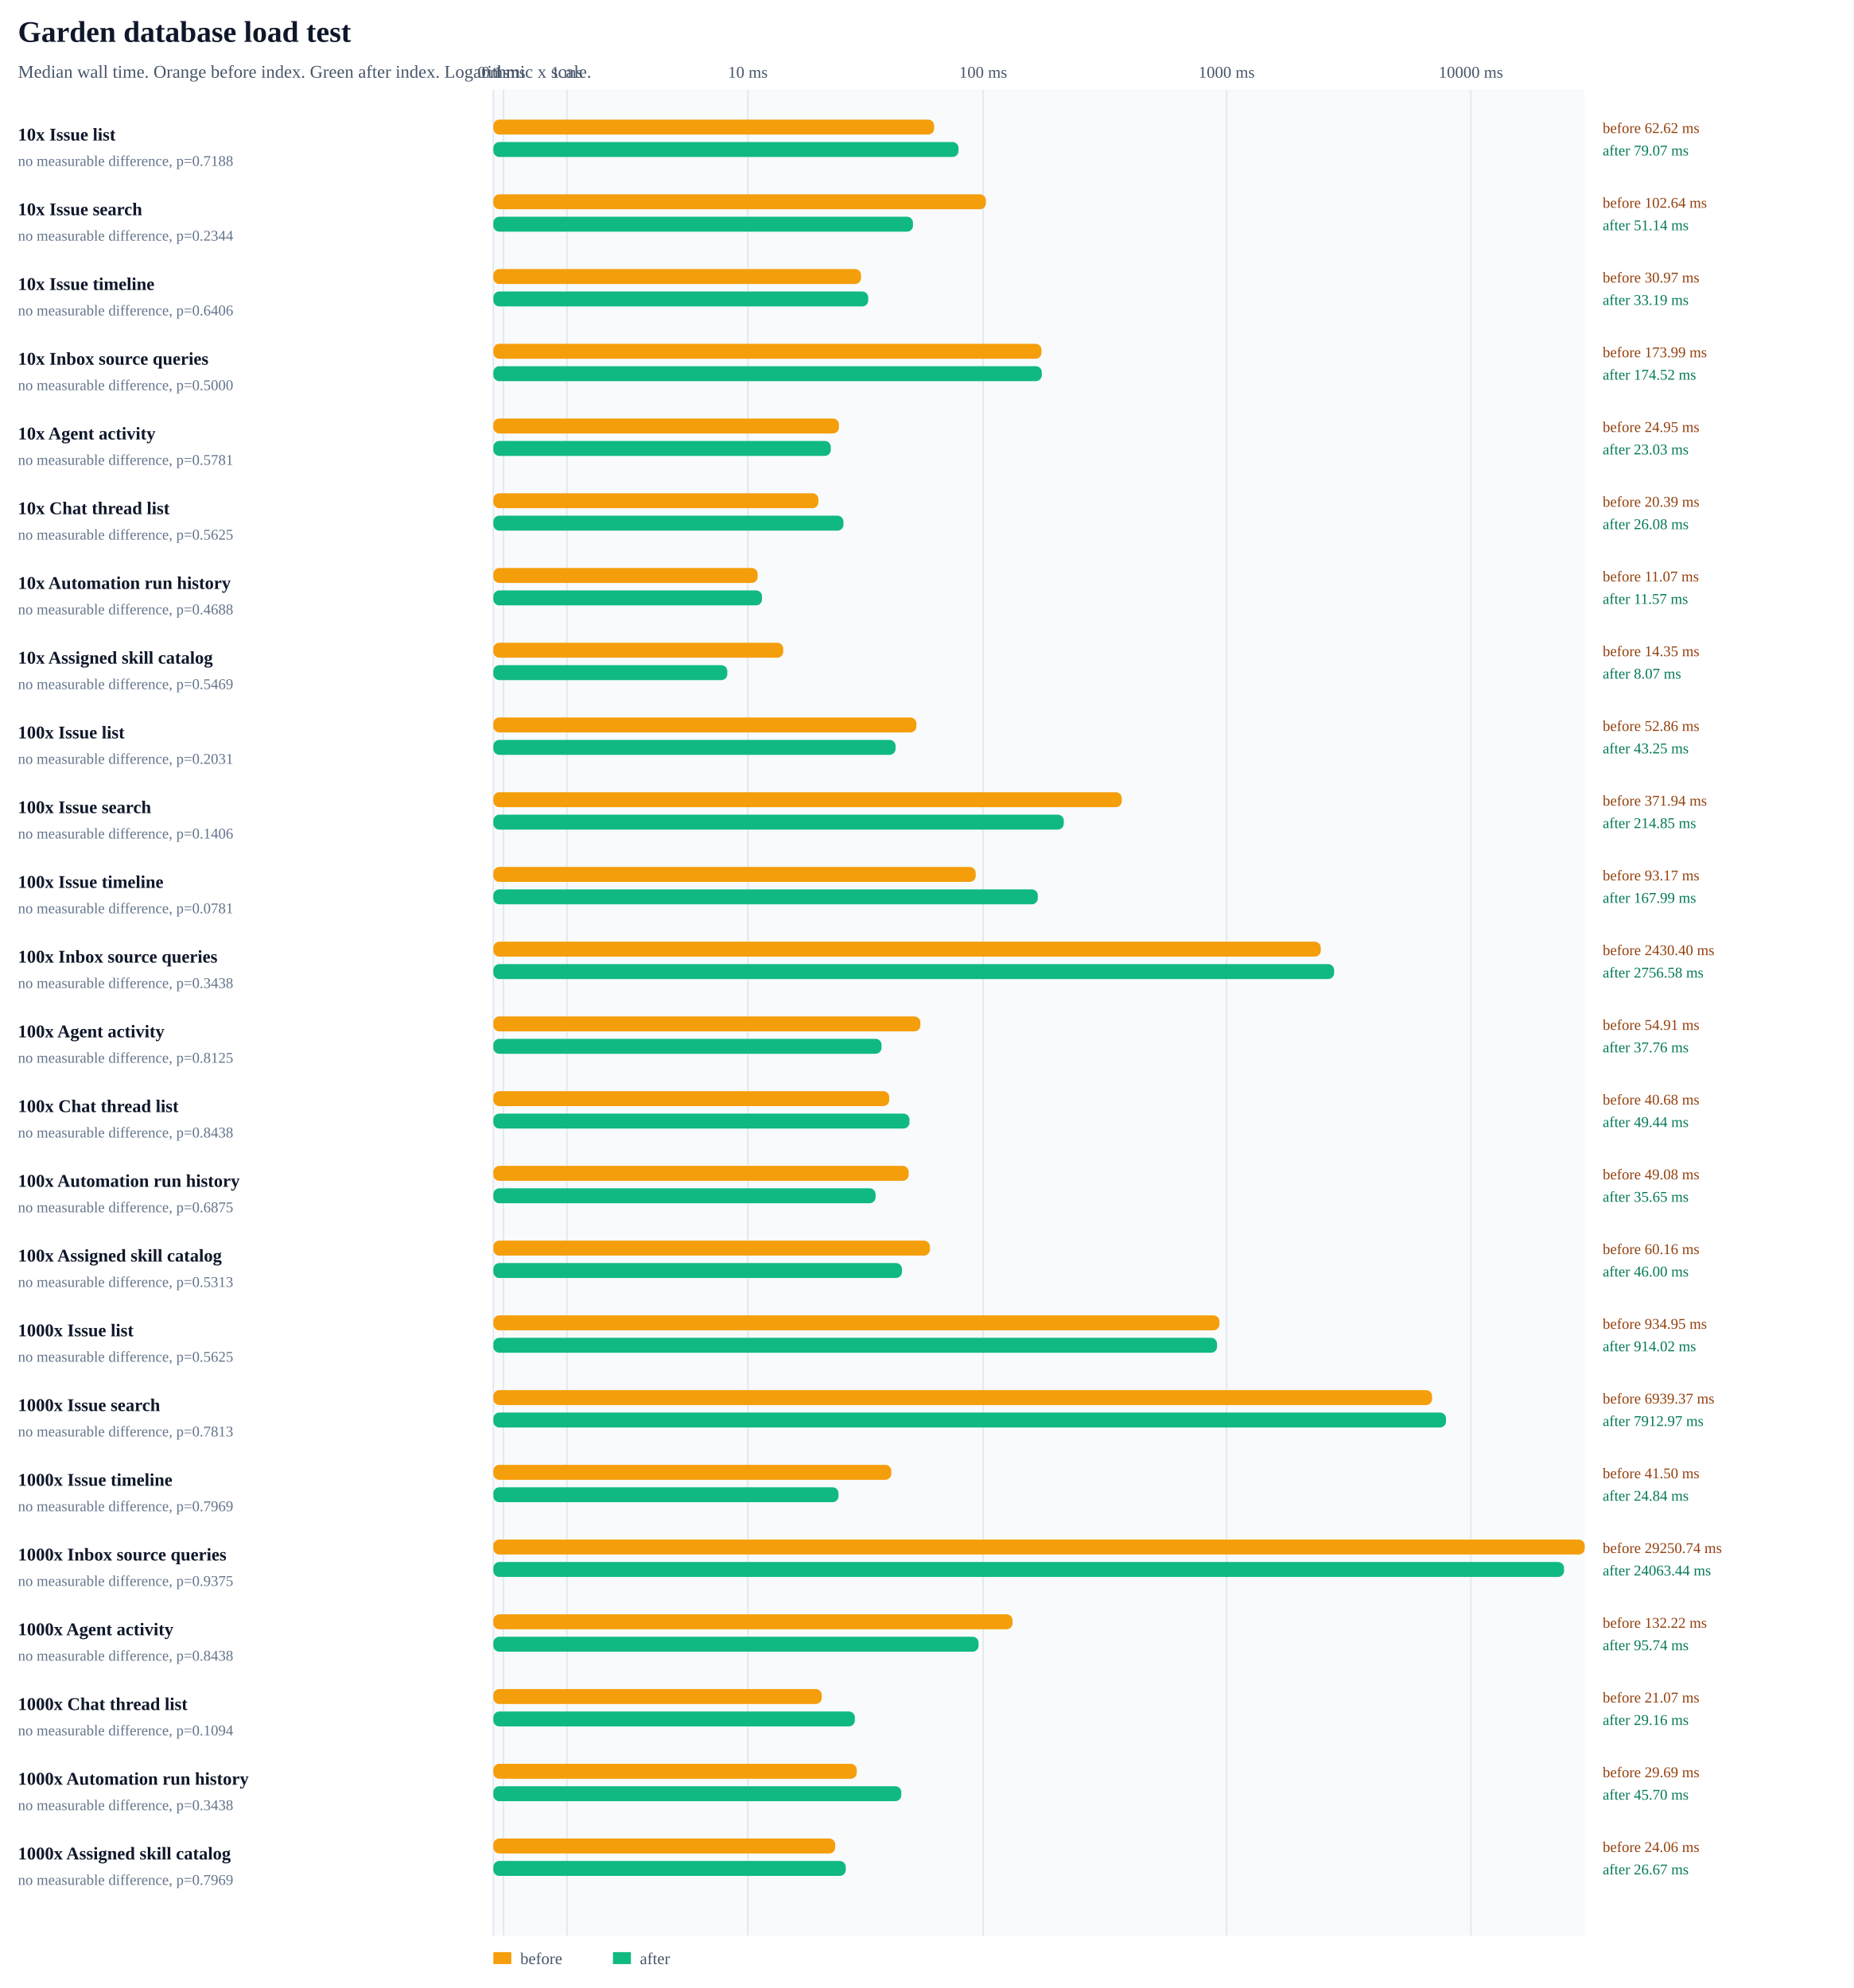
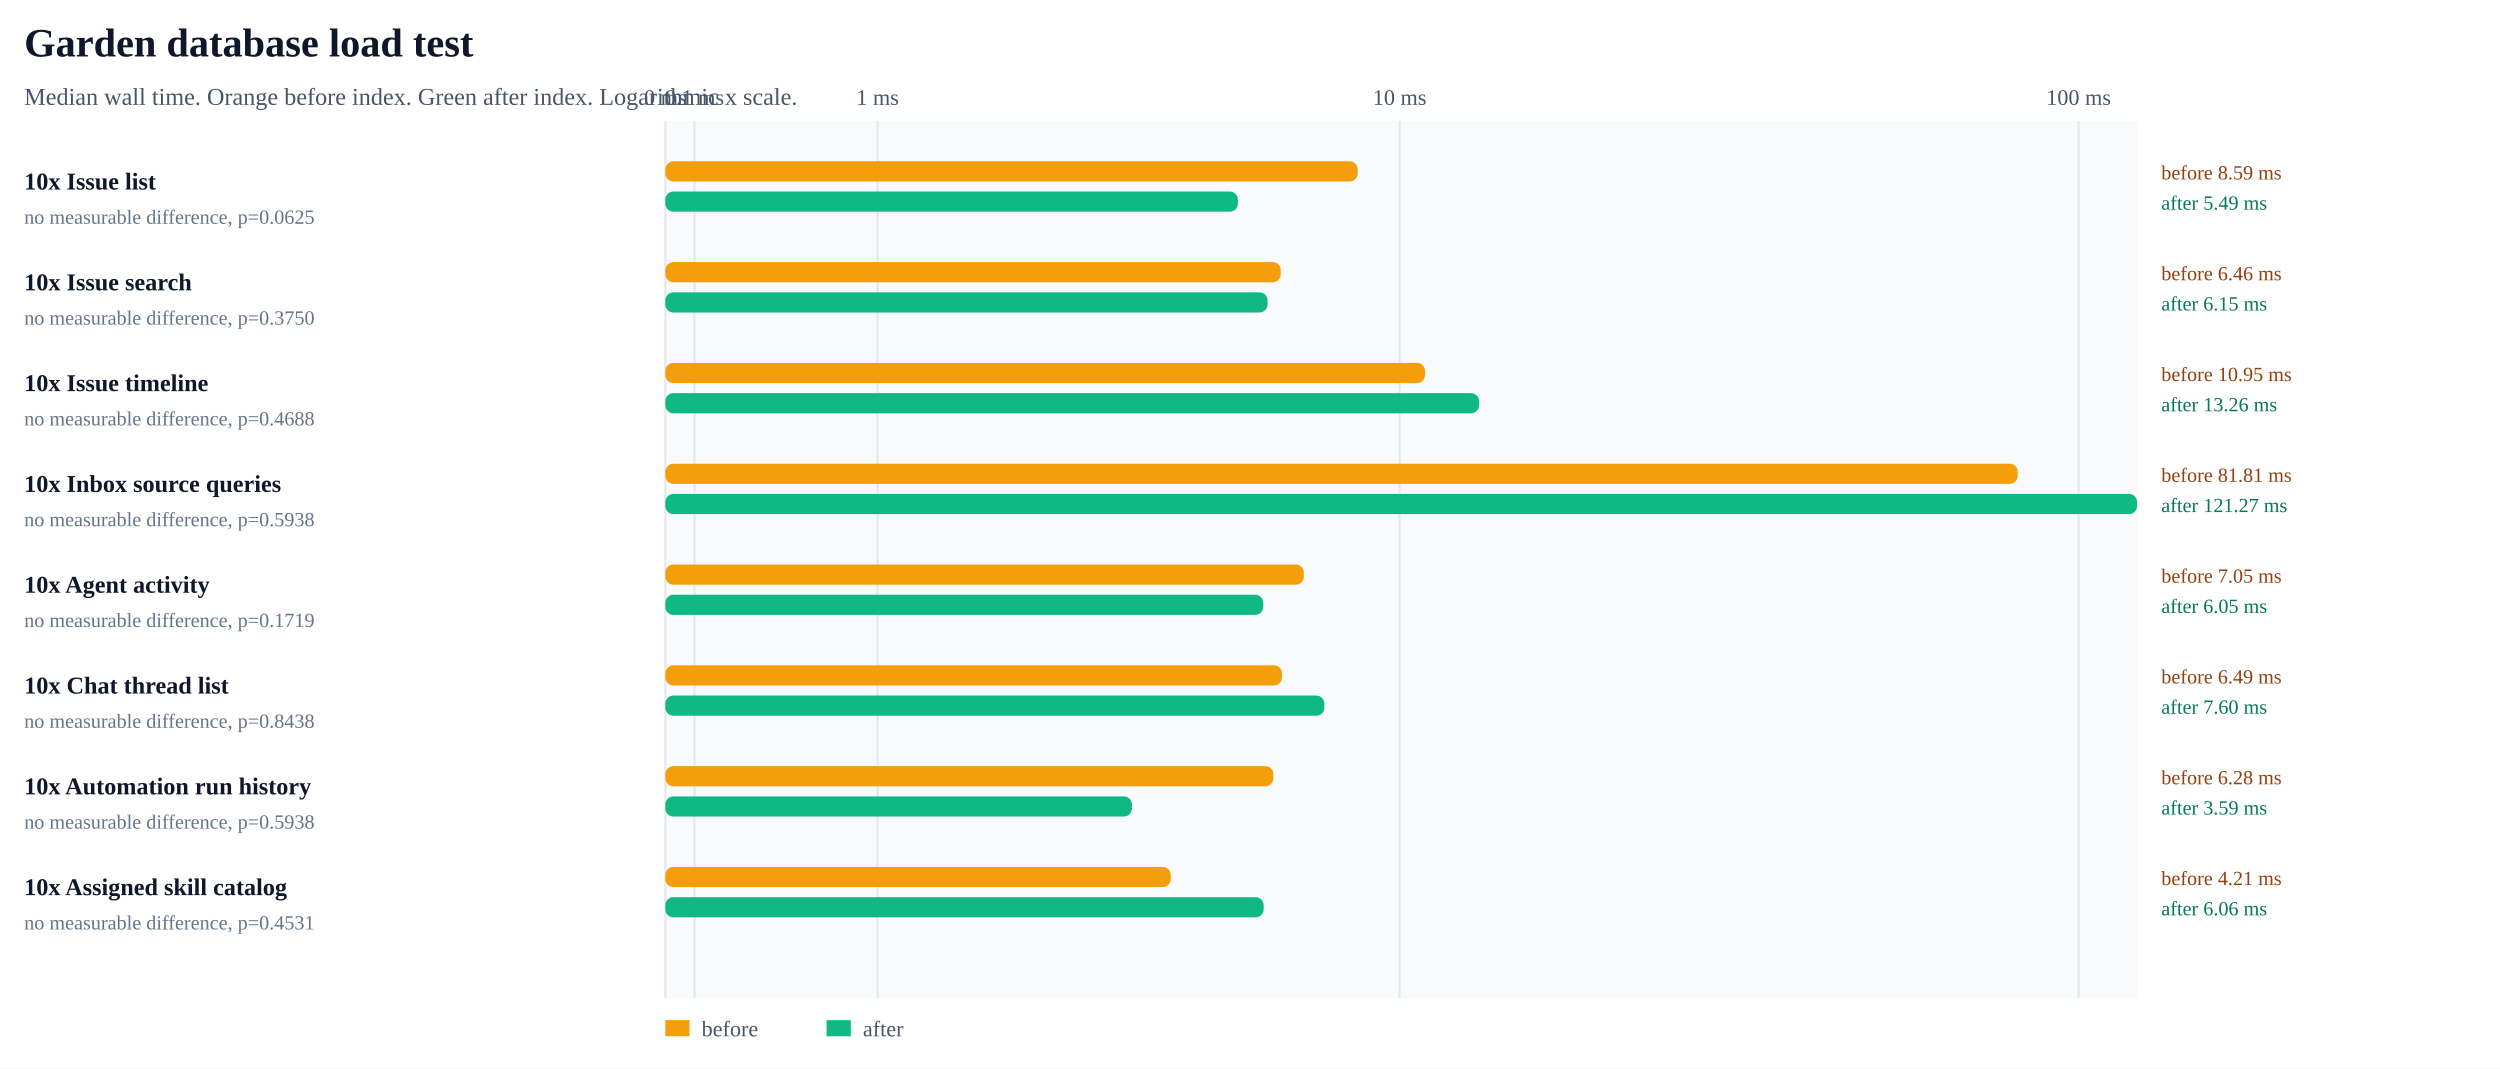
- <svg xmlns="http://www.w3.org/2000/svg" width="1240" height="1330" viewBox="0 0 1240 1330">
+ <svg xmlns="http://www.w3.org/2000/svg" width="1240" height="530" viewBox="0 0 1240 530">
  <rect width="100%" height="100%" fill="#ffffff" />
  <text x="12" y="28" font-size="20" font-weight="700" fill="#0f172a">Garden database load test</text>
  <text x="12" y="52" font-size="12" fill="#475569">Median wall time. Orange before index. Green after index. Logarithmic x scale.</text>
-   <rect x="330" y="60" width="730" height="1235" fill="#f8fafc" />
-   <line x1="330" y1="60" x2="330" y2="1295" stroke="#e2e8f0" />
+   <rect x="330" y="60" width="730" height="435" fill="#f8fafc" />
+   <line x1="330" y1="60" x2="330" y2="495" stroke="#e2e8f0" />
  <text x="330" y="52" text-anchor="middle" font-size="11" fill="#475569">0 ms</text>
-   <line x1="336.766" y1="60" x2="336.766" y2="1295" stroke="#e2e8f0" />
-   <text x="336.766" y="52" text-anchor="middle" font-size="11" fill="#475569">0.1 ms</text>
-   <line x1="379.204" y1="60" x2="379.204" y2="1295" stroke="#e2e8f0" />
-   <text x="379.204" y="52" text-anchor="middle" font-size="11" fill="#475569">1 ms</text>
-   <line x1="500.217" y1="60" x2="500.217" y2="1295" stroke="#e2e8f0" />
-   <text x="500.217" y="52" text-anchor="middle" font-size="11" fill="#475569">10 ms</text>
-   <line x1="657.61" y1="60" x2="657.61" y2="1295" stroke="#e2e8f0" />
-   <text x="657.61" y="52" text-anchor="middle" font-size="11" fill="#475569">100 ms</text>
-   <line x1="820.426" y1="60" x2="820.426" y2="1295" stroke="#e2e8f0" />
-   <text x="820.426" y="52" text-anchor="middle" font-size="11" fill="#475569">1000 ms</text>
-   <line x1="983.814" y1="60" x2="983.814" y2="1295" stroke="#e2e8f0" />
-   <text x="983.814" y="52" text-anchor="middle" font-size="11" fill="#475569">10000 ms</text>
+   <line x1="344.476" y1="60" x2="344.476" y2="495" stroke="#e2e8f0" />
+   <text x="344.476" y="52" text-anchor="middle" font-size="11" fill="#475569">0.1 ms</text>
+   <line x1="435.28" y1="60" x2="435.28" y2="495" stroke="#e2e8f0" />
+   <text x="435.28" y="52" text-anchor="middle" font-size="11" fill="#475569">1 ms</text>
+   <line x1="694.209" y1="60" x2="694.209" y2="495" stroke="#e2e8f0" />
+   <text x="694.209" y="52" text-anchor="middle" font-size="11" fill="#475569">10 ms</text>
+   <line x1="1030.976" y1="60" x2="1030.976" y2="495" stroke="#e2e8f0" />
+   <text x="1030.976" y="52" text-anchor="middle" font-size="11" fill="#475569">100 ms</text>
  <g>
    <text x="12" y="94" font-size="12" font-weight="600" fill="#0f172a">10x Issue list</text>
-     <text x="12" y="111" font-size="10" fill="#64748b">no measurable difference, p=0.7188</text>
-     <rect x="330" y="80" width="294.804" height="10" rx="4" fill="#f59e0b" />
-     <rect x="330" y="95" width="311.122" height="10" rx="4" fill="#10b981" />
-     <text x="1072" y="89" font-size="10" fill="#92400e">before 62.62 ms</text>
-     <text x="1072" y="104" font-size="10" fill="#047857">after 79.07 ms</text>
+     <text x="12" y="111" font-size="10" fill="#64748b">no measurable difference, p=0.0625</text>
+     <rect x="330" y="80" width="343.415" height="10" rx="4" fill="#f59e0b" />
+     <rect x="330" y="95" width="283.997" height="10" rx="4" fill="#10b981" />
+     <text x="1072" y="89" font-size="10" fill="#92400e">before 8.59 ms</text>
+     <text x="1072" y="104" font-size="10" fill="#047857">after 5.49 ms</text>
  </g>
  <g>
    <text x="12" y="144" font-size="12" font-weight="600" fill="#0f172a">10x Issue search</text>
-     <text x="12" y="161" font-size="10" fill="#64748b">no measurable difference, p=0.2344</text>
-     <rect x="330" y="130" width="329.442" height="10" rx="4" fill="#f59e0b" />
-     <rect x="330" y="145" width="280.669" height="10" rx="4" fill="#10b981" />
-     <text x="1072" y="139" font-size="10" fill="#92400e">before 102.64 ms</text>
-     <text x="1072" y="154" font-size="10" fill="#047857">after 51.14 ms</text>
+     <text x="12" y="161" font-size="10" fill="#64748b">no measurable difference, p=0.3750</text>
+     <rect x="330" y="130" width="305.272" height="10" rx="4" fill="#f59e0b" />
+     <rect x="330" y="145" width="298.707" height="10" rx="4" fill="#10b981" />
+     <text x="1072" y="139" font-size="10" fill="#92400e">before 6.46 ms</text>
+     <text x="1072" y="154" font-size="10" fill="#047857">after 6.15 ms</text>
  </g>
  <g>
    <text x="12" y="194" font-size="12" font-weight="600" fill="#0f172a">10x Issue timeline</text>
-     <text x="12" y="211" font-size="10" fill="#64748b">no measurable difference, p=0.6406</text>
-     <rect x="330" y="180" width="245.945" height="10" rx="4" fill="#f59e0b" />
-     <rect x="330" y="195" width="250.728" height="10" rx="4" fill="#10b981" />
-     <text x="1072" y="189" font-size="10" fill="#92400e">before 30.97 ms</text>
-     <text x="1072" y="204" font-size="10" fill="#047857">after 33.19 ms</text>
+     <text x="12" y="211" font-size="10" fill="#64748b">no measurable difference, p=0.4688</text>
+     <rect x="330" y="180" width="376.831" height="10" rx="4" fill="#f59e0b" />
+     <rect x="330" y="195" width="403.675" height="10" rx="4" fill="#10b981" />
+     <text x="1072" y="189" font-size="10" fill="#92400e">before 10.95 ms</text>
+     <text x="1072" y="204" font-size="10" fill="#047857">after 13.26 ms</text>
  </g>
  <g>
    <text x="12" y="244" font-size="12" font-weight="600" fill="#0f172a">10x Inbox source queries</text>
-     <text x="12" y="261" font-size="10" fill="#64748b">no measurable difference, p=0.5000</text>
-     <rect x="330" y="230" width="366.626" height="10" rx="4" fill="#f59e0b" />
-     <rect x="330" y="245" width="366.841" height="10" rx="4" fill="#10b981" />
-     <text x="1072" y="239" font-size="10" fill="#92400e">before 173.99 ms</text>
-     <text x="1072" y="254" font-size="10" fill="#047857">after 174.52 ms</text>
+     <text x="12" y="261" font-size="10" fill="#64748b">no measurable difference, p=0.5938</text>
+     <rect x="330" y="230" width="670.814" height="10" rx="4" fill="#f59e0b" />
+     <rect x="330" y="245" width="730" height="10" rx="4" fill="#10b981" />
+     <text x="1072" y="239" font-size="10" fill="#92400e">before 81.81 ms</text>
+     <text x="1072" y="254" font-size="10" fill="#047857">after 121.27 ms</text>
  </g>
  <g>
    <text x="12" y="294" font-size="12" font-weight="600" fill="#0f172a">10x Agent activity</text>
-     <text x="12" y="311" font-size="10" fill="#64748b">no measurable difference, p=0.5781</text>
-     <rect x="330" y="280" width="231.155" height="10" rx="4" fill="#f59e0b" />
-     <rect x="330" y="295" width="225.687" height="10" rx="4" fill="#10b981" />
-     <text x="1072" y="289" font-size="10" fill="#92400e">before 24.95 ms</text>
-     <text x="1072" y="304" font-size="10" fill="#047857">after 23.03 ms</text>
+     <text x="12" y="311" font-size="10" fill="#64748b">no measurable difference, p=0.1719</text>
+     <rect x="330" y="280" width="316.7" height="10" rx="4" fill="#f59e0b" />
+     <rect x="330" y="295" width="296.579" height="10" rx="4" fill="#10b981" />
+     <text x="1072" y="289" font-size="10" fill="#92400e">before 7.05 ms</text>
+     <text x="1072" y="304" font-size="10" fill="#047857">after 6.05 ms</text>
  </g>
  <g>
    <text x="12" y="344" font-size="12" font-weight="600" fill="#0f172a">10x Chat thread list</text>
-     <text x="12" y="361" font-size="10" fill="#64748b">no measurable difference, p=0.5625</text>
-     <rect x="330" y="330" width="217.42" height="10" rx="4" fill="#f59e0b" />
-     <rect x="330" y="345" width="234.179" height="10" rx="4" fill="#10b981" />
-     <text x="1072" y="339" font-size="10" fill="#92400e">before 20.39 ms</text>
-     <text x="1072" y="354" font-size="10" fill="#047857">after 26.08 ms</text>
+     <text x="12" y="361" font-size="10" fill="#64748b">no measurable difference, p=0.8438</text>
+     <rect x="330" y="330" width="305.894" height="10" rx="4" fill="#f59e0b" />
+     <rect x="330" y="345" width="326.893" height="10" rx="4" fill="#10b981" />
+     <text x="1072" y="339" font-size="10" fill="#92400e">before 6.49 ms</text>
+     <text x="1072" y="354" font-size="10" fill="#047857">after 7.60 ms</text>
  </g>
  <g>
    <text x="12" y="394" font-size="12" font-weight="600" fill="#0f172a">10x Automation run history</text>
-     <text x="12" y="411" font-size="10" fill="#64748b">no measurable difference, p=0.4688</text>
-     <rect x="330" y="380" width="176.779" height="10" rx="4" fill="#f59e0b" />
-     <rect x="330" y="395" width="179.703" height="10" rx="4" fill="#10b981" />
-     <text x="1072" y="389" font-size="10" fill="#92400e">before 11.07 ms</text>
-     <text x="1072" y="404" font-size="10" fill="#047857">after 11.57 ms</text>
+     <text x="12" y="411" font-size="10" fill="#64748b">no measurable difference, p=0.5938</text>
+     <rect x="330" y="380" width="301.591" height="10" rx="4" fill="#f59e0b" />
+     <rect x="330" y="395" width="231.439" height="10" rx="4" fill="#10b981" />
+     <text x="1072" y="389" font-size="10" fill="#92400e">before 6.28 ms</text>
+     <text x="1072" y="404" font-size="10" fill="#047857">after 3.59 ms</text>
  </g>
  <g>
    <text x="12" y="444" font-size="12" font-weight="600" fill="#0f172a">10x Assigned skill catalog</text>
-     <text x="12" y="461" font-size="10" fill="#64748b">no measurable difference, p=0.5469</text>
-     <rect x="330" y="430" width="193.883" height="10" rx="4" fill="#f59e0b" />
-     <rect x="330" y="445" width="156.486" height="10" rx="4" fill="#10b981" />
-     <text x="1072" y="439" font-size="10" fill="#92400e">before 14.35 ms</text>
-     <text x="1072" y="454" font-size="10" fill="#047857">after 8.07 ms</text>
+     <text x="12" y="461" font-size="10" fill="#64748b">no measurable difference, p=0.4531</text>
+     <rect x="330" y="430" width="250.704" height="10" rx="4" fill="#f59e0b" />
+     <rect x="330" y="445" width="296.78" height="10" rx="4" fill="#10b981" />
+     <text x="1072" y="439" font-size="10" fill="#92400e">before 4.21 ms</text>
+     <text x="1072" y="454" font-size="10" fill="#047857">after 6.06 ms</text>
  </g>
-   <g>
-     <text x="12" y="494" font-size="12" font-weight="600" fill="#0f172a">100x Issue list</text>
-     <text x="12" y="511" font-size="10" fill="#64748b">no measurable difference, p=0.2031</text>
-     <rect x="330" y="480" width="282.975" height="10" rx="4" fill="#f59e0b" />
-     <rect x="330" y="495" width="269.02" height="10" rx="4" fill="#10b981" />
-     <text x="1072" y="489" font-size="10" fill="#92400e">before 52.86 ms</text>
-     <text x="1072" y="504" font-size="10" fill="#047857">after 43.25 ms</text>
-   </g>
-   <g>
-     <text x="12" y="544" font-size="12" font-weight="600" fill="#0f172a">100x Issue search</text>
-     <text x="12" y="561" font-size="10" fill="#64748b">no measurable difference, p=0.1406</text>
-     <rect x="330" y="530" width="420.339" height="10" rx="4" fill="#f59e0b" />
-     <rect x="330" y="545" width="381.521" height="10" rx="4" fill="#10b981" />
-     <text x="1072" y="539" font-size="10" fill="#92400e">before 371.94 ms</text>
-     <text x="1072" y="554" font-size="10" fill="#047857">after 214.85 ms</text>
-   </g>
-   <g>
-     <text x="12" y="594" font-size="12" font-weight="600" fill="#0f172a">100x Issue timeline</text>
-     <text x="12" y="611" font-size="10" fill="#64748b">no measurable difference, p=0.0781</text>
-     <rect x="330" y="580" width="322.637" height="10" rx="4" fill="#f59e0b" />
-     <rect x="330" y="595" width="364.146" height="10" rx="4" fill="#10b981" />
-     <text x="1072" y="589" font-size="10" fill="#92400e">before 93.17 ms</text>
-     <text x="1072" y="604" font-size="10" fill="#047857">after 167.99 ms</text>
-   </g>
-   <g>
-     <text x="12" y="644" font-size="12" font-weight="600" fill="#0f172a">100x Inbox source queries</text>
-     <text x="12" y="661" font-size="10" fill="#64748b">no measurable difference, p=0.3438</text>
-     <rect x="330" y="630" width="553.424" height="10" rx="4" fill="#f59e0b" />
-     <rect x="330" y="645" width="562.36" height="10" rx="4" fill="#10b981" />
-     <text x="1072" y="639" font-size="10" fill="#92400e">before 2430.40 ms</text>
-     <text x="1072" y="654" font-size="10" fill="#047857">after 2756.58 ms</text>
-   </g>
-   <g>
-     <text x="12" y="694" font-size="12" font-weight="600" fill="#0f172a">100x Agent activity</text>
-     <text x="12" y="711" font-size="10" fill="#64748b">no measurable difference, p=0.8125</text>
-     <rect x="330" y="680" width="285.629" height="10" rx="4" fill="#f59e0b" />
-     <rect x="330" y="695" width="259.628" height="10" rx="4" fill="#10b981" />
-     <text x="1072" y="689" font-size="10" fill="#92400e">before 54.91 ms</text>
-     <text x="1072" y="704" font-size="10" fill="#047857">after 37.76 ms</text>
-   </g>
-   <g>
-     <text x="12" y="744" font-size="12" font-weight="600" fill="#0f172a">100x Chat thread list</text>
-     <text x="12" y="761" font-size="10" fill="#64748b">no measurable difference, p=0.8438</text>
-     <rect x="330" y="730" width="264.784" height="10" rx="4" fill="#f59e0b" />
-     <rect x="330" y="745" width="278.319" height="10" rx="4" fill="#10b981" />
-     <text x="1072" y="739" font-size="10" fill="#92400e">before 40.68 ms</text>
-     <text x="1072" y="754" font-size="10" fill="#047857">after 49.44 ms</text>
-   </g>
-   <g>
-     <text x="12" y="794" font-size="12" font-weight="600" fill="#0f172a">100x Automation run history</text>
-     <text x="12" y="811" font-size="10" fill="#64748b">no measurable difference, p=0.6875</text>
-     <rect x="330" y="780" width="277.814" height="10" rx="4" fill="#f59e0b" />
-     <rect x="330" y="795" width="255.651" height="10" rx="4" fill="#10b981" />
-     <text x="1072" y="789" font-size="10" fill="#92400e">before 49.08 ms</text>
-     <text x="1072" y="804" font-size="10" fill="#047857">after 35.65 ms</text>
-   </g>
-   <g>
-     <text x="12" y="844" font-size="12" font-weight="600" fill="#0f172a">100x Assigned skill catalog</text>
-     <text x="12" y="861" font-size="10" fill="#64748b">no measurable difference, p=0.5313</text>
-     <rect x="330" y="830" width="292.002" height="10" rx="4" fill="#f59e0b" />
-     <rect x="330" y="845" width="273.311" height="10" rx="4" fill="#10b981" />
-     <text x="1072" y="839" font-size="10" fill="#92400e">before 60.16 ms</text>
-     <text x="1072" y="854" font-size="10" fill="#047857">after 46.00 ms</text>
-   </g>
-   <g>
-     <text x="12" y="894" font-size="12" font-weight="600" fill="#0f172a">1000x Issue list</text>
-     <text x="12" y="911" font-size="10" fill="#64748b">no measurable difference, p=0.5625</text>
-     <rect x="330" y="880" width="485.656" height="10" rx="4" fill="#f59e0b" />
-     <rect x="330" y="895" width="484.051" height="10" rx="4" fill="#10b981" />
-     <text x="1072" y="889" font-size="10" fill="#92400e">before 934.95 ms</text>
-     <text x="1072" y="904" font-size="10" fill="#047857">after 914.02 ms</text>
-   </g>
-   <g>
-     <text x="12" y="944" font-size="12" font-weight="600" fill="#0f172a">1000x Issue search</text>
-     <text x="12" y="961" font-size="10" fill="#64748b">no measurable difference, p=0.7813</text>
-     <rect x="330" y="930" width="627.88" height="10" rx="4" fill="#f59e0b" />
-     <rect x="330" y="945" width="637.199" height="10" rx="4" fill="#10b981" />
-     <text x="1072" y="939" font-size="10" fill="#92400e">before 6939.37 ms</text>
-     <text x="1072" y="954" font-size="10" fill="#047857">after 7912.97 ms</text>
-   </g>
-   <g>
-     <text x="12" y="994" font-size="12" font-weight="600" fill="#0f172a">1000x Issue timeline</text>
-     <text x="12" y="1011" font-size="10" fill="#64748b">no measurable difference, p=0.7969</text>
-     <rect x="330" y="980" width="266.159" height="10" rx="4" fill="#f59e0b" />
-     <rect x="330" y="995" width="230.841" height="10" rx="4" fill="#10b981" />
-     <text x="1072" y="989" font-size="10" fill="#92400e">before 41.50 ms</text>
-     <text x="1072" y="1004" font-size="10" fill="#047857">after 24.84 ms</text>
-   </g>
-   <g>
-     <text x="12" y="1044" font-size="12" font-weight="600" fill="#0f172a">1000x Inbox source queries</text>
-     <text x="12" y="1061" font-size="10" fill="#64748b">no measurable difference, p=0.9375</text>
-     <rect x="330" y="1030" width="730" height="10" rx="4" fill="#f59e0b" />
-     <rect x="330" y="1045" width="716.143" height="10" rx="4" fill="#10b981" />
-     <text x="1072" y="1039" font-size="10" fill="#92400e">before 29250.74 ms</text>
-     <text x="1072" y="1054" font-size="10" fill="#047857">after 24063.44 ms</text>
-   </g>
-   <g>
-     <text x="12" y="1094" font-size="12" font-weight="600" fill="#0f172a">1000x Agent activity</text>
-     <text x="12" y="1111" font-size="10" fill="#64748b">no measurable difference, p=0.8438</text>
-     <rect x="330" y="1080" width="347.266" height="10" rx="4" fill="#f59e0b" />
-     <rect x="330" y="1095" width="324.552" height="10" rx="4" fill="#10b981" />
-     <text x="1072" y="1089" font-size="10" fill="#92400e">before 132.22 ms</text>
-     <text x="1072" y="1104" font-size="10" fill="#047857">after 95.74 ms</text>
-   </g>
-   <g>
-     <text x="12" y="1144" font-size="12" font-weight="600" fill="#0f172a">1000x Chat thread list</text>
-     <text x="12" y="1161" font-size="10" fill="#64748b">no measurable difference, p=0.1094</text>
-     <rect x="330" y="1130" width="219.634" height="10" rx="4" fill="#f59e0b" />
-     <rect x="330" y="1145" width="241.805" height="10" rx="4" fill="#10b981" />
-     <text x="1072" y="1139" font-size="10" fill="#92400e">before 21.07 ms</text>
-     <text x="1072" y="1154" font-size="10" fill="#047857">after 29.16 ms</text>
-   </g>
-   <g>
-     <text x="12" y="1194" font-size="12" font-weight="600" fill="#0f172a">1000x Automation run history</text>
-     <text x="12" y="1211" font-size="10" fill="#64748b">no measurable difference, p=0.3438</text>
-     <rect x="330" y="1180" width="243.052" height="10" rx="4" fill="#f59e0b" />
-     <rect x="330" y="1195" width="272.859" height="10" rx="4" fill="#10b981" />
-     <text x="1072" y="1189" font-size="10" fill="#92400e">before 29.69 ms</text>
-     <text x="1072" y="1204" font-size="10" fill="#047857">after 45.70 ms</text>
-   </g>
-   <g>
-     <text x="12" y="1244" font-size="12" font-weight="600" fill="#0f172a">1000x Assigned skill catalog</text>
-     <text x="12" y="1261" font-size="10" fill="#64748b">no measurable difference, p=0.7969</text>
-     <rect x="330" y="1230" width="228.652" height="10" rx="4" fill="#f59e0b" />
-     <rect x="330" y="1245" width="235.692" height="10" rx="4" fill="#10b981" />
-     <text x="1072" y="1239" font-size="10" fill="#92400e">before 24.06 ms</text>
-     <text x="1072" y="1254" font-size="10" fill="#047857">after 26.67 ms</text>
-   </g>
-   <rect x="330" y="1306" width="12" height="8" fill="#f59e0b" />
-   <text x="348" y="1314" font-size="11" fill="#475569">before</text>
-   <rect x="410" y="1306" width="12" height="8" fill="#10b981" />
-   <text x="428" y="1314" font-size="11" fill="#475569">after</text>
+   <rect x="330" y="506" width="12" height="8" fill="#f59e0b" />
+   <text x="348" y="514" font-size="11" fill="#475569">before</text>
+   <rect x="410" y="506" width="12" height="8" fill="#10b981" />
+   <text x="428" y="514" font-size="11" fill="#475569">after</text>
</svg>
